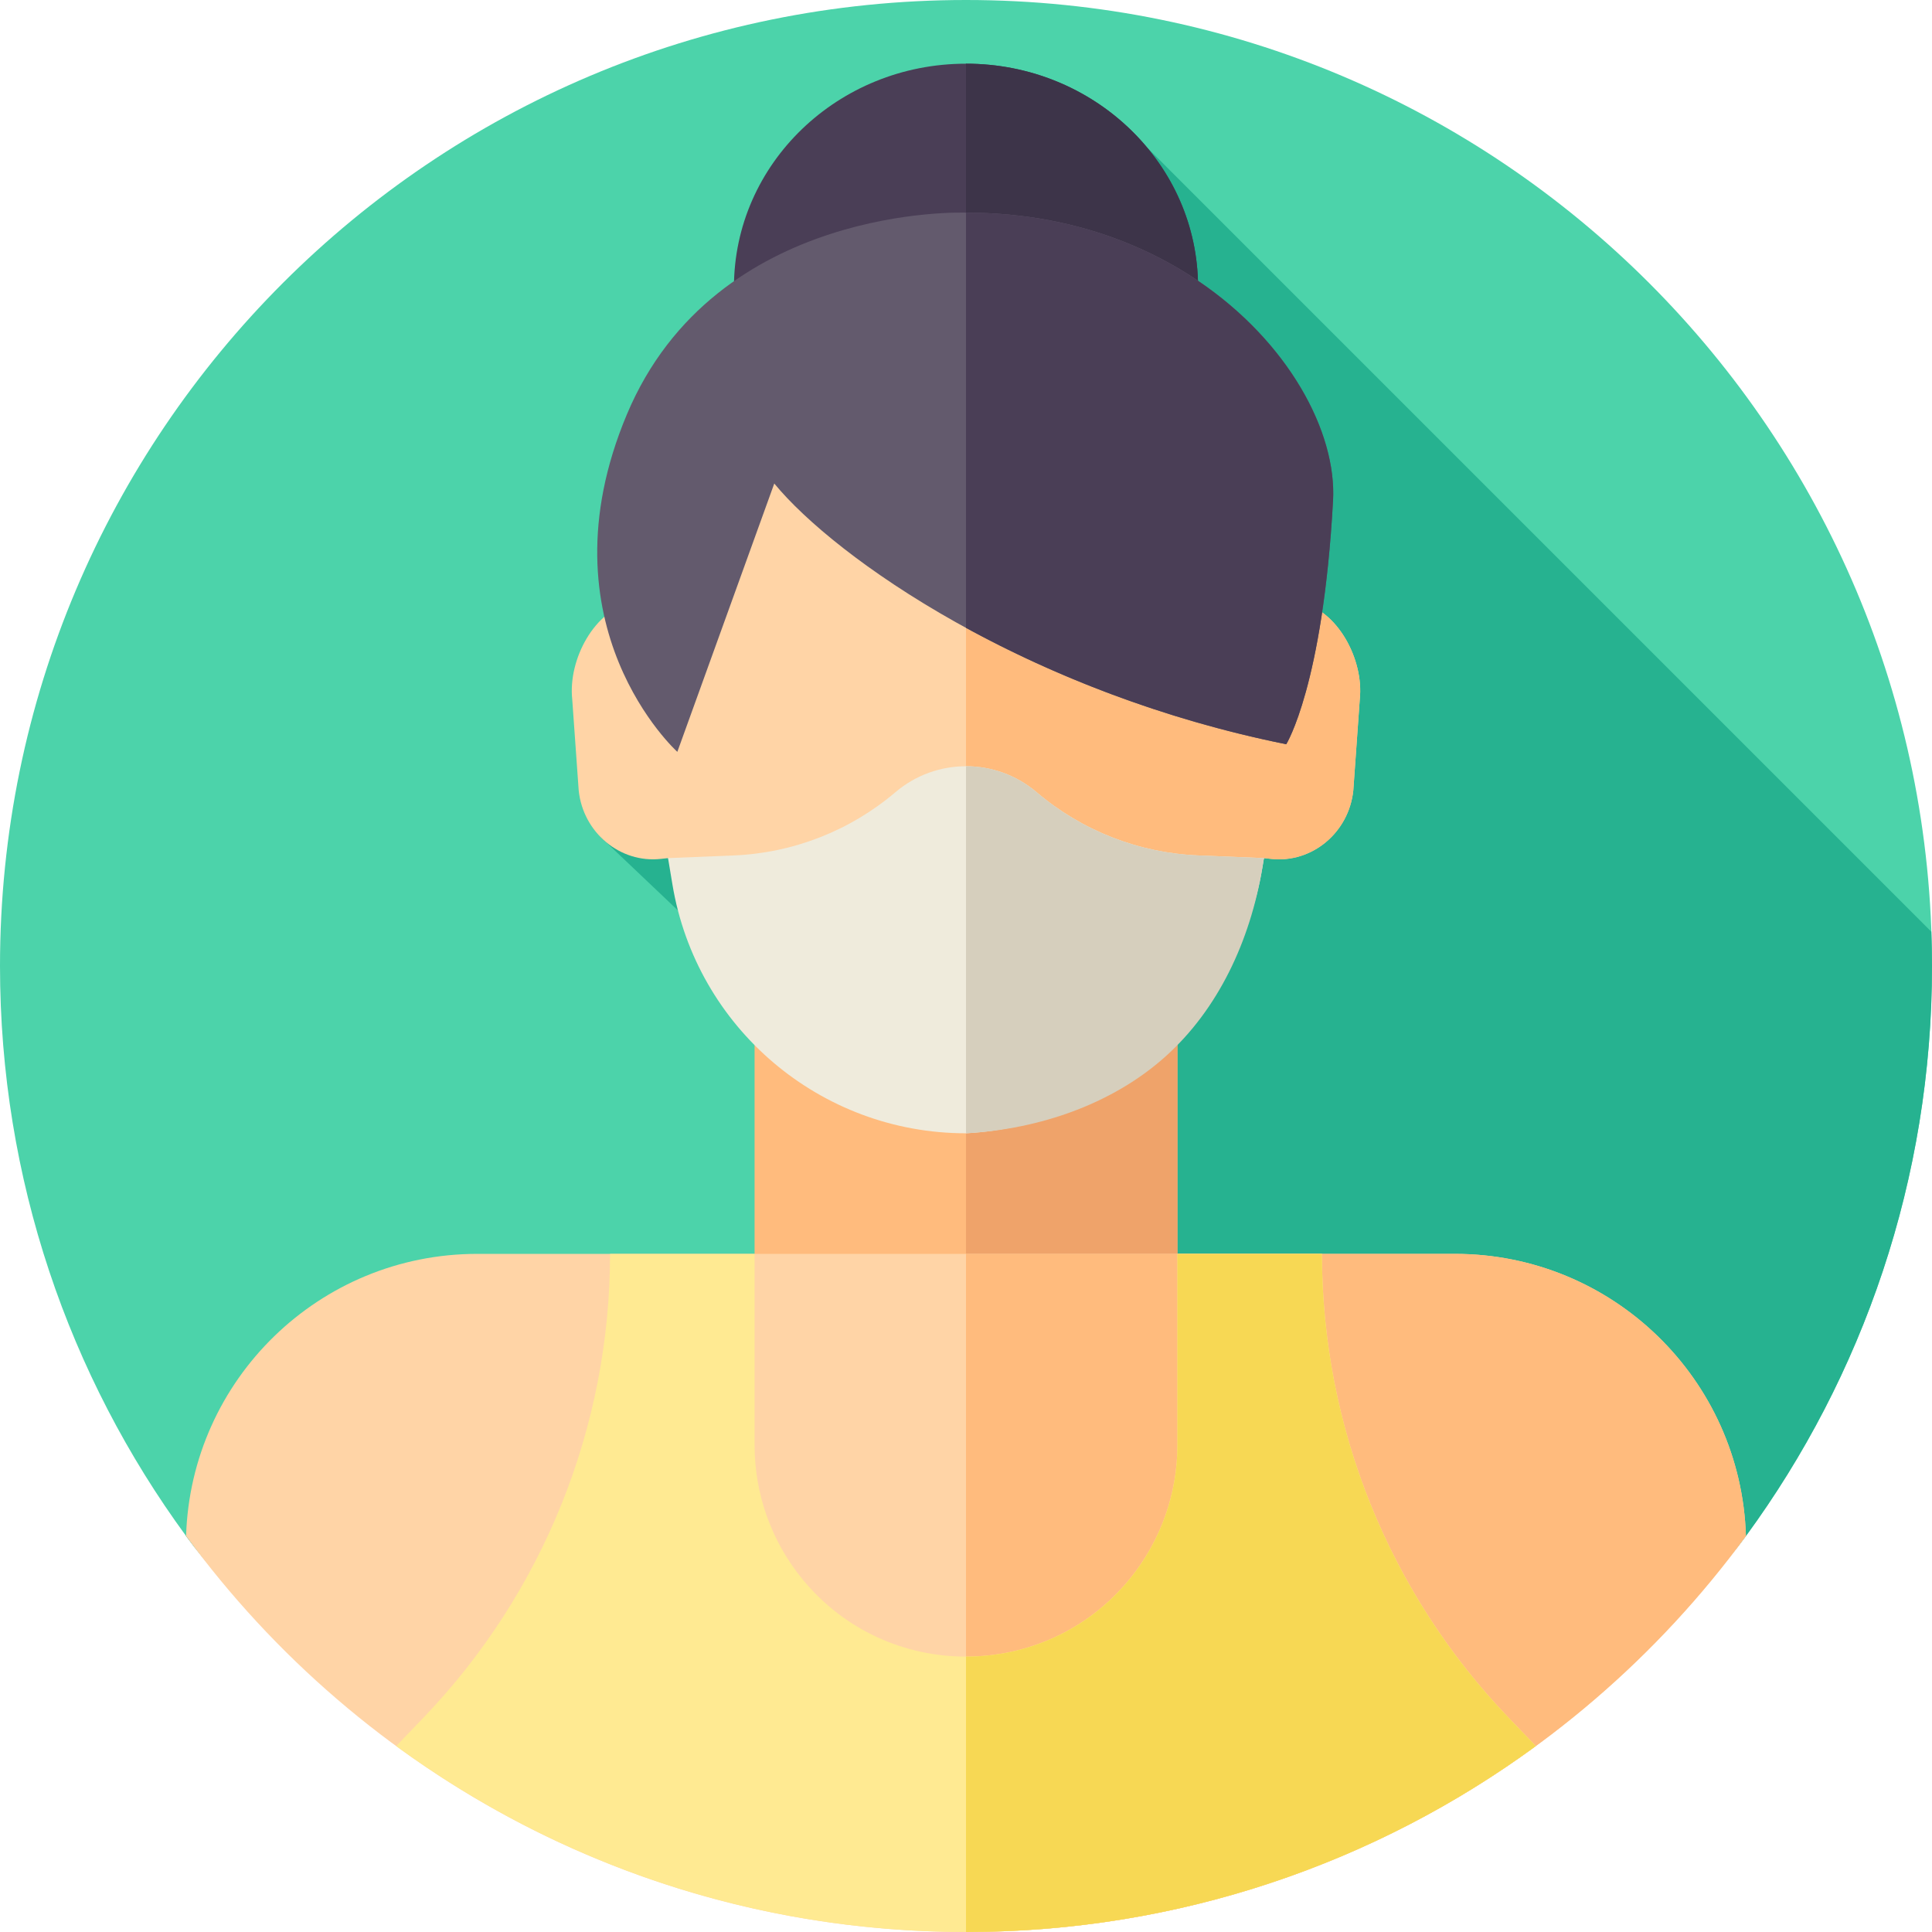
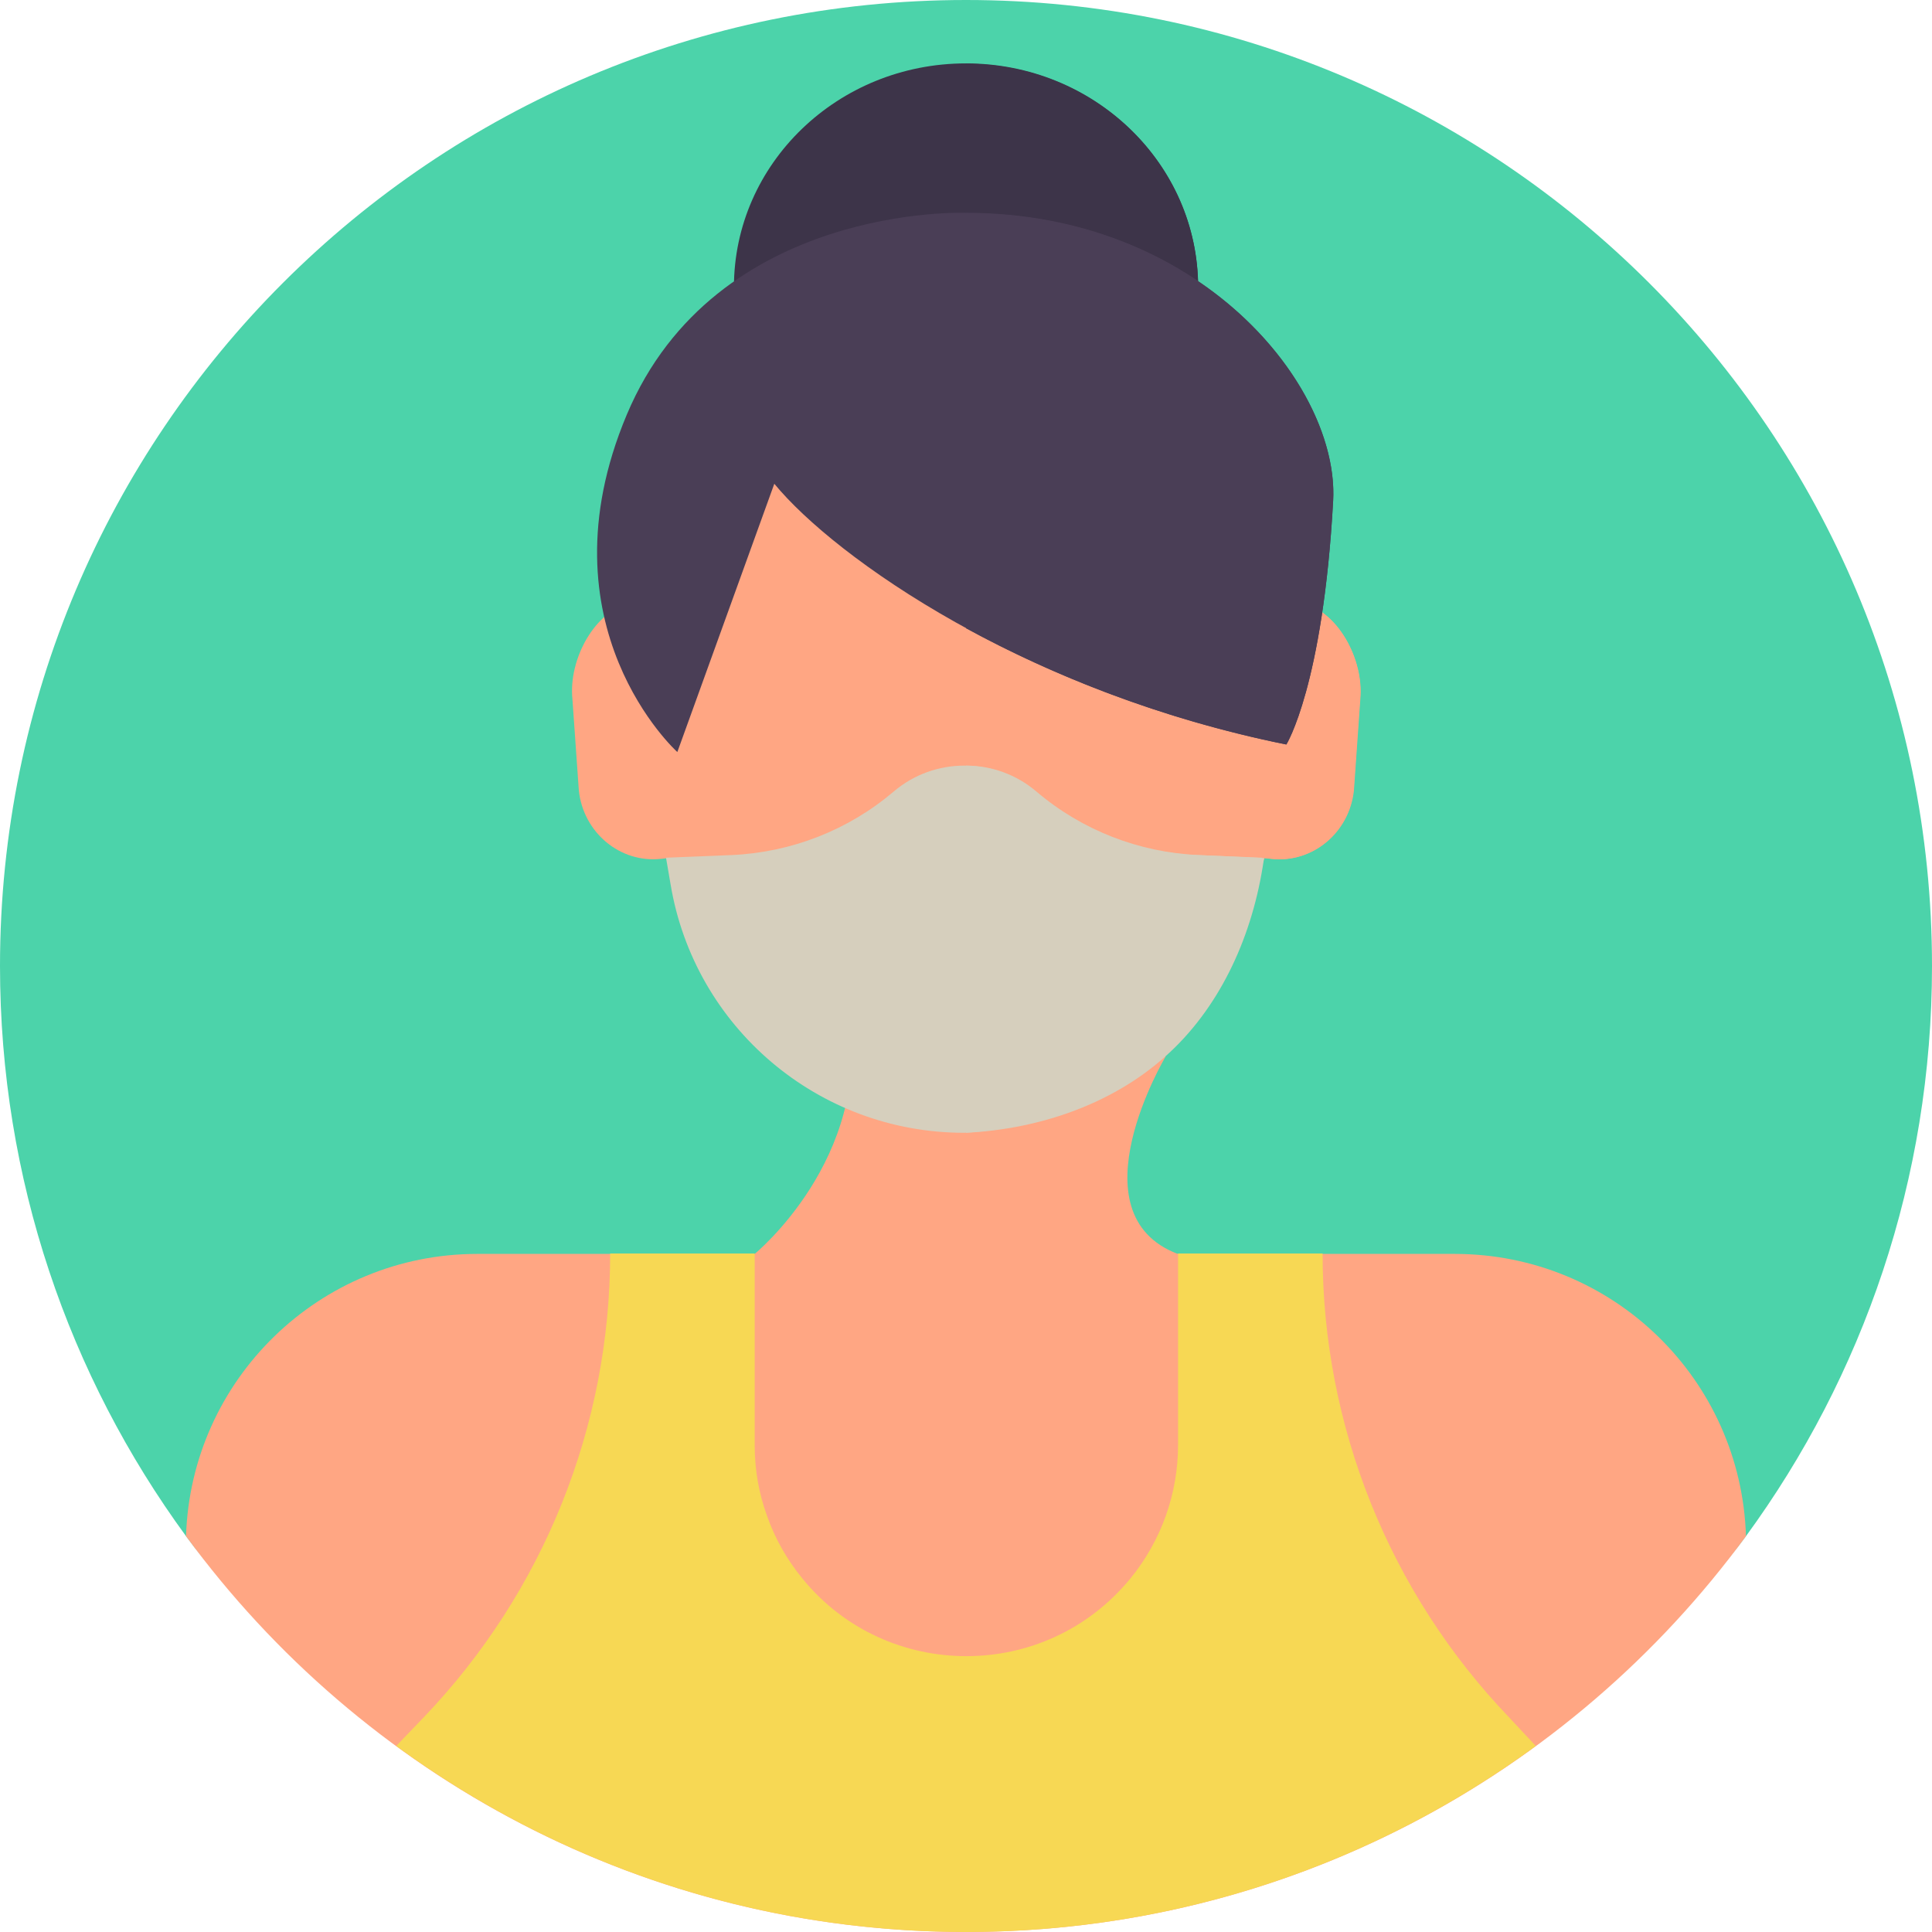
- <svg xmlns="http://www.w3.org/2000/svg" id="Layer_1" enable-background="new 0 0 512 512" height="512" viewBox="0 0 512 512" width="512">
+ <svg xmlns="http://www.w3.org/2000/svg" version="1.1" id="Layer_1" x="0px" y="0px" viewBox="0 0 512 512" style="enable-background:new 0 0 512 512;" xml:space="preserve">
+   <style type="text/css">
+ 	.st0{fill:#4CD3AA;}
+ 	.st1{fill:#3D3449;}
+ 	.st2{fill:#FFA683;}
+ 	.st3{fill:#D6CFBD;}
+ 	.st4{fill:#4A3E56;}
+ 	.st5{fill:#F7D854;}
+ </style>
  <g>
    <g>
      <g>
-         <path d="m512 256c0 56.5-18.31 108.72-49.31 151.06-46.57 63.62-121.81 39.523-206.69 39.523s-160.12 24.097-206.69-39.523c-31-42.34-49.31-94.56-49.31-151.06 0-141.38 114.62-256 256-256s256 114.62 256 256z" fill="#4cd3aa" />
+         <path class="st0" d="M512,256c0,56.5-18.3,108.7-49.3,151.1c-46.6,63.6-121.8,39.5-206.7,39.5S95.9,470.7,49.3,407.1     C18.3,364.7,0,312.5,0,256C0,114.6,114.6,0,256,0S512,114.6,512,256z" />
      </g>
    </g>
-     <path d="m256 446.583c84.88 0 160.12 24.097 206.69-39.523 31-42.34 49.31-94.56 49.31-151.06 0-3.044-.073-6.072-.178-9.09l-208.084-208.084-144.562 183 30.907 29.34c3.672 13.278 35.278 2.112 44.583 11.5l4.34 108.66s-188.417-5.777-189.697 35.733c0 0 .001.001.001.001 46.571 63.619 121.811 39.523 206.69 39.523z" fill="#26b290" />
    <g>
-       <ellipse cx="256" cy="76.148" fill="#4a3e56" rx="61.496" ry="59.269" />
-       <path d="m317.5 76.15c0 32.73-27.54 59.27-61.5 59.27v-118.54c33.35 0 60.51 25.59 61.47 57.52.02.58.03 1.16.03 1.75z" fill="#3d3449" />
-       <path d="m199.97 260.488h112.06v118.84h-112.06z" fill="#ffbb7d" />
-       <path d="m256 260.491h56.03v118.84h-56.03z" fill="#efa36a" />
-       <path d="m344.327 159.584c-3.731-56.649-49.554-77.584-88.327-77.584s-84.596 20.935-88.327 77.584c-10.027 1.939-17.149 15.09-16.028 25.724l1.719 24.198c1.176 11.166 10.992 19.318 21.808 18.105l1.866-.202c22.158 59.497 56.906 65.701 78.962 69.184 22.056-3.483 56.805-9.686 78.962-69.184l1.866.202c10.817 1.213 20.632-6.938 21.808-18.105l1.719-24.198c1.121-10.634-6.001-23.785-16.028-25.724z" fill="#ffd4a6" />
-       <path d="m360.355 185.307-1.719 24.198c-1.176 11.166-10.991 19.318-21.808 18.105l-1.866-.202c-7.573 20.311-16.607 34.417-26.1 44.315-18.307 19.097-38.332 22.571-52.862 24.868v-214.591c38.773 0 84.596 20.935 88.327 77.584 10.027 1.939 17.149 15.09 16.028 25.723z" fill="#ffbb7d" />
-       <path d="m274.705 209.94c-10.785-9.169-26.626-9.169-37.41 0-12.027 10.225-27.132 16.128-42.905 16.766l-17.352.702 1.163 6.995c6.326 38.042 39.234 65.931 77.799 65.931 39.428-2.187 72.062-31.434 78.54-70.388l.422-2.538-17.352-.702c-15.773-.638-30.878-6.541-42.905-16.766z" fill="#efebdc" />
-       <path d="m334.958 227.41-.415 2.538c-3.236 19.482-11.784 37.588-25.681 50.041-13.897 12.454-33.144 19.256-52.862 20.341v-97.271c6.661 0 13.322 2.292 18.709 6.878 12.02 10.227 27.125 16.133 42.899 16.765z" fill="#d6cfbd" />
-       <path d="m385.54 332.29h-73.51v.002h-112.06v-.002h-73.5c-41.82 0-75.88 33.26-77.16 74.77 46.57 63.62 121.81 104.94 206.69 104.94s160.12-41.32 206.69-104.94c-1.27-41.52-35.32-74.77-77.15-74.77z" fill="#ffd4a6" />
-       <path d="m462.69 407.06c-46.57 63.62-121.81 104.94-206.69 104.94v-179.71h129.54c41.83 0 75.88 33.25 77.15 74.77z" fill="#ffbb7d" />
-       <path d="m256.033 56.352s-66.338-2.616-89.903 53.469c-23.565 56.084 13.37 89.429 13.37 89.429l25.69-71.115c16.206 19.734 66.716 55.19 135.675 69.095 0 0 9.726-15.536 12.408-64.551 1.658-30.314-35.029-76.327-97.24-76.327z" fill="#635a6d" />
-       <path d="m353.27 132.68c-2.68 49.01-12.4 64.55-12.4 64.55-33.14-6.68-62.02-18.34-84.87-30.84v-110.04h.03c24.81 0 45.57 7.32 61.44 18.05 23.94 16.16 36.8 40.06 35.8 58.28z" fill="#4a3e56" />
-       <path d="m407.01 462.73c-42.33 30.98-94.54 49.27-151.01 49.27s-108.68-18.29-151.01-49.27l7.26-7.56c15.85-16.53 28.21-35.79 36.6-56.66 8.39-20.86 12.82-43.32 12.82-66.22h38.3v50.71c0 6.46 1.12 12.83 3.26 18.84 2.15 6 5.31 11.64 9.41 16.64 11.21 13.7 27.28 20.54 43.36 20.54s32.15-6.84 43.36-20.54c8.19-10.01 12.67-22.55 12.67-35.48v-50.71h38.3c0 45.8 17.71 89.83 49.42 122.88z" fill="#ffea92" />
-       <path d="m407.01 462.73c-42.33 30.98-94.54 49.27-151.01 49.27v-72.98c16.08 0 32.15-6.84 43.36-20.54 8.19-10.01 12.67-22.55 12.67-35.48v-50.71h38.3c0 45.8 17.71 89.83 49.42 122.88z" fill="#f7d854" />
+       <ellipse class="st1" cx="256" cy="76.1" rx="61.5" ry="59.3" />
+       <path class="st1" d="M317.5,76.2c0,32.7-27.5,59.3-61.5,59.3V16.9c33.4,0,60.5,25.6,61.5,57.5C317.5,75,317.5,75.6,317.5,76.2z" />
+       <path class="st2" d="M200,332.3c0,0,31-25.3,25-63.3s83.9,11,83.9,11s-24.8,41.6,3.2,52.3S215,348,215,348L200,332.3z" />
+       <path class="st2" d="M344.3,159.6C340.6,102.9,294.8,82,256,82s-84.6,20.9-88.3,77.6c-10,1.9-17.1,15.1-16,25.7l1.7,24.2    c1.2,11.2,11,19.3,21.8,18.1l1.9-0.2c22.2,59.5,56.9,65.7,79,69.2c22.1-3.5,56.8-9.7,79-69.2l1.9,0.2c10.8,1.2,20.6-6.9,21.8-18.1    l1.7-24.2C361.5,174.7,354.4,161.5,344.3,159.6L344.3,159.6z" />
+       <path class="st2" d="M360.4,185.3l-1.7,24.2c-1.2,11.2-11,19.3-21.8,18.1l-1.9-0.2c-7.6,20.3-16.6,34.4-26.1,44.3    c-18.3,19.1-38.3,22.6-52.9,24.9V82c38.8,0,84.6,20.9,88.3,77.6C354.4,161.5,361.5,174.7,360.4,185.3L360.4,185.3z" />
+       <path class="st3" d="M274.2,209.8c-10.8-9.2-26.6-9.2-37.4,0c-12,10.2-27.1,16.1-42.9,16.8l-17.4,0.7l1.2,7    c6.3,38,39.2,65.9,77.8,65.9c39.4-2.2,72.1-31.4,78.5-70.4l0.4-2.5l-17.4-0.7C301.4,226,286.3,220.1,274.2,209.8L274.2,209.8z" />
+       <path class="st3" d="M335,227.4l-0.4,2.5c-3.2,19.5-11.8,37.6-25.7,50c-13.9,12.5-33.1,19.3-52.9,20.3v-97.3    c6.7,0,13.3,2.3,18.7,6.9c12,10.2,27.1,16.1,42.9,16.8L335,227.4z" />
+       <path class="st2" d="M385.5,332.3H312v0H200v0h-73.5c-41.8,0-75.9,33.3-77.2,74.8C95.9,470.7,171.1,512,256,512    s160.1-41.3,206.7-104.9C461.4,365.5,427.4,332.3,385.5,332.3z" />
+       <path class="st4" d="M256,56.4c0,0-66.3-2.6-89.9,53.5c-23.6,56.1,13.4,89.4,13.4,89.4l25.7-71.1c16.2,19.7,66.7,55.2,135.7,69.1    c0,0,9.7-15.5,12.4-64.6C354.9,102.4,318.2,56.4,256,56.4L256,56.4z" />
+       <path class="st4" d="M353.3,132.7c-2.7,49-12.4,64.6-12.4,64.6c-33.1-6.7-62-18.3-84.9-30.8v-110h0c24.8,0,45.6,7.3,61.4,18    C341.4,90.6,354.3,114.5,353.3,132.7z" />
+       <path class="st5" d="M407,462.7c-42.3,31-94.5,49.3-151,49.3s-108.7-18.3-151-49.3l7.3-7.6c15.8-16.5,28.2-35.8,36.6-56.7    c8.4-20.9,12.8-43.3,12.8-66.2H200V383c0,6.5,1.1,12.8,3.3,18.8c2.1,6,5.3,11.6,9.4,16.6c11.2,13.7,27.3,20.5,43.4,20.5    s32.1-6.8,43.4-20.5c8.2-10,12.7-22.5,12.7-35.5v-50.7h38.3c0,45.8,17.7,89.8,49.4,122.9L407,462.7z" />
    </g>
  </g>
</svg>
